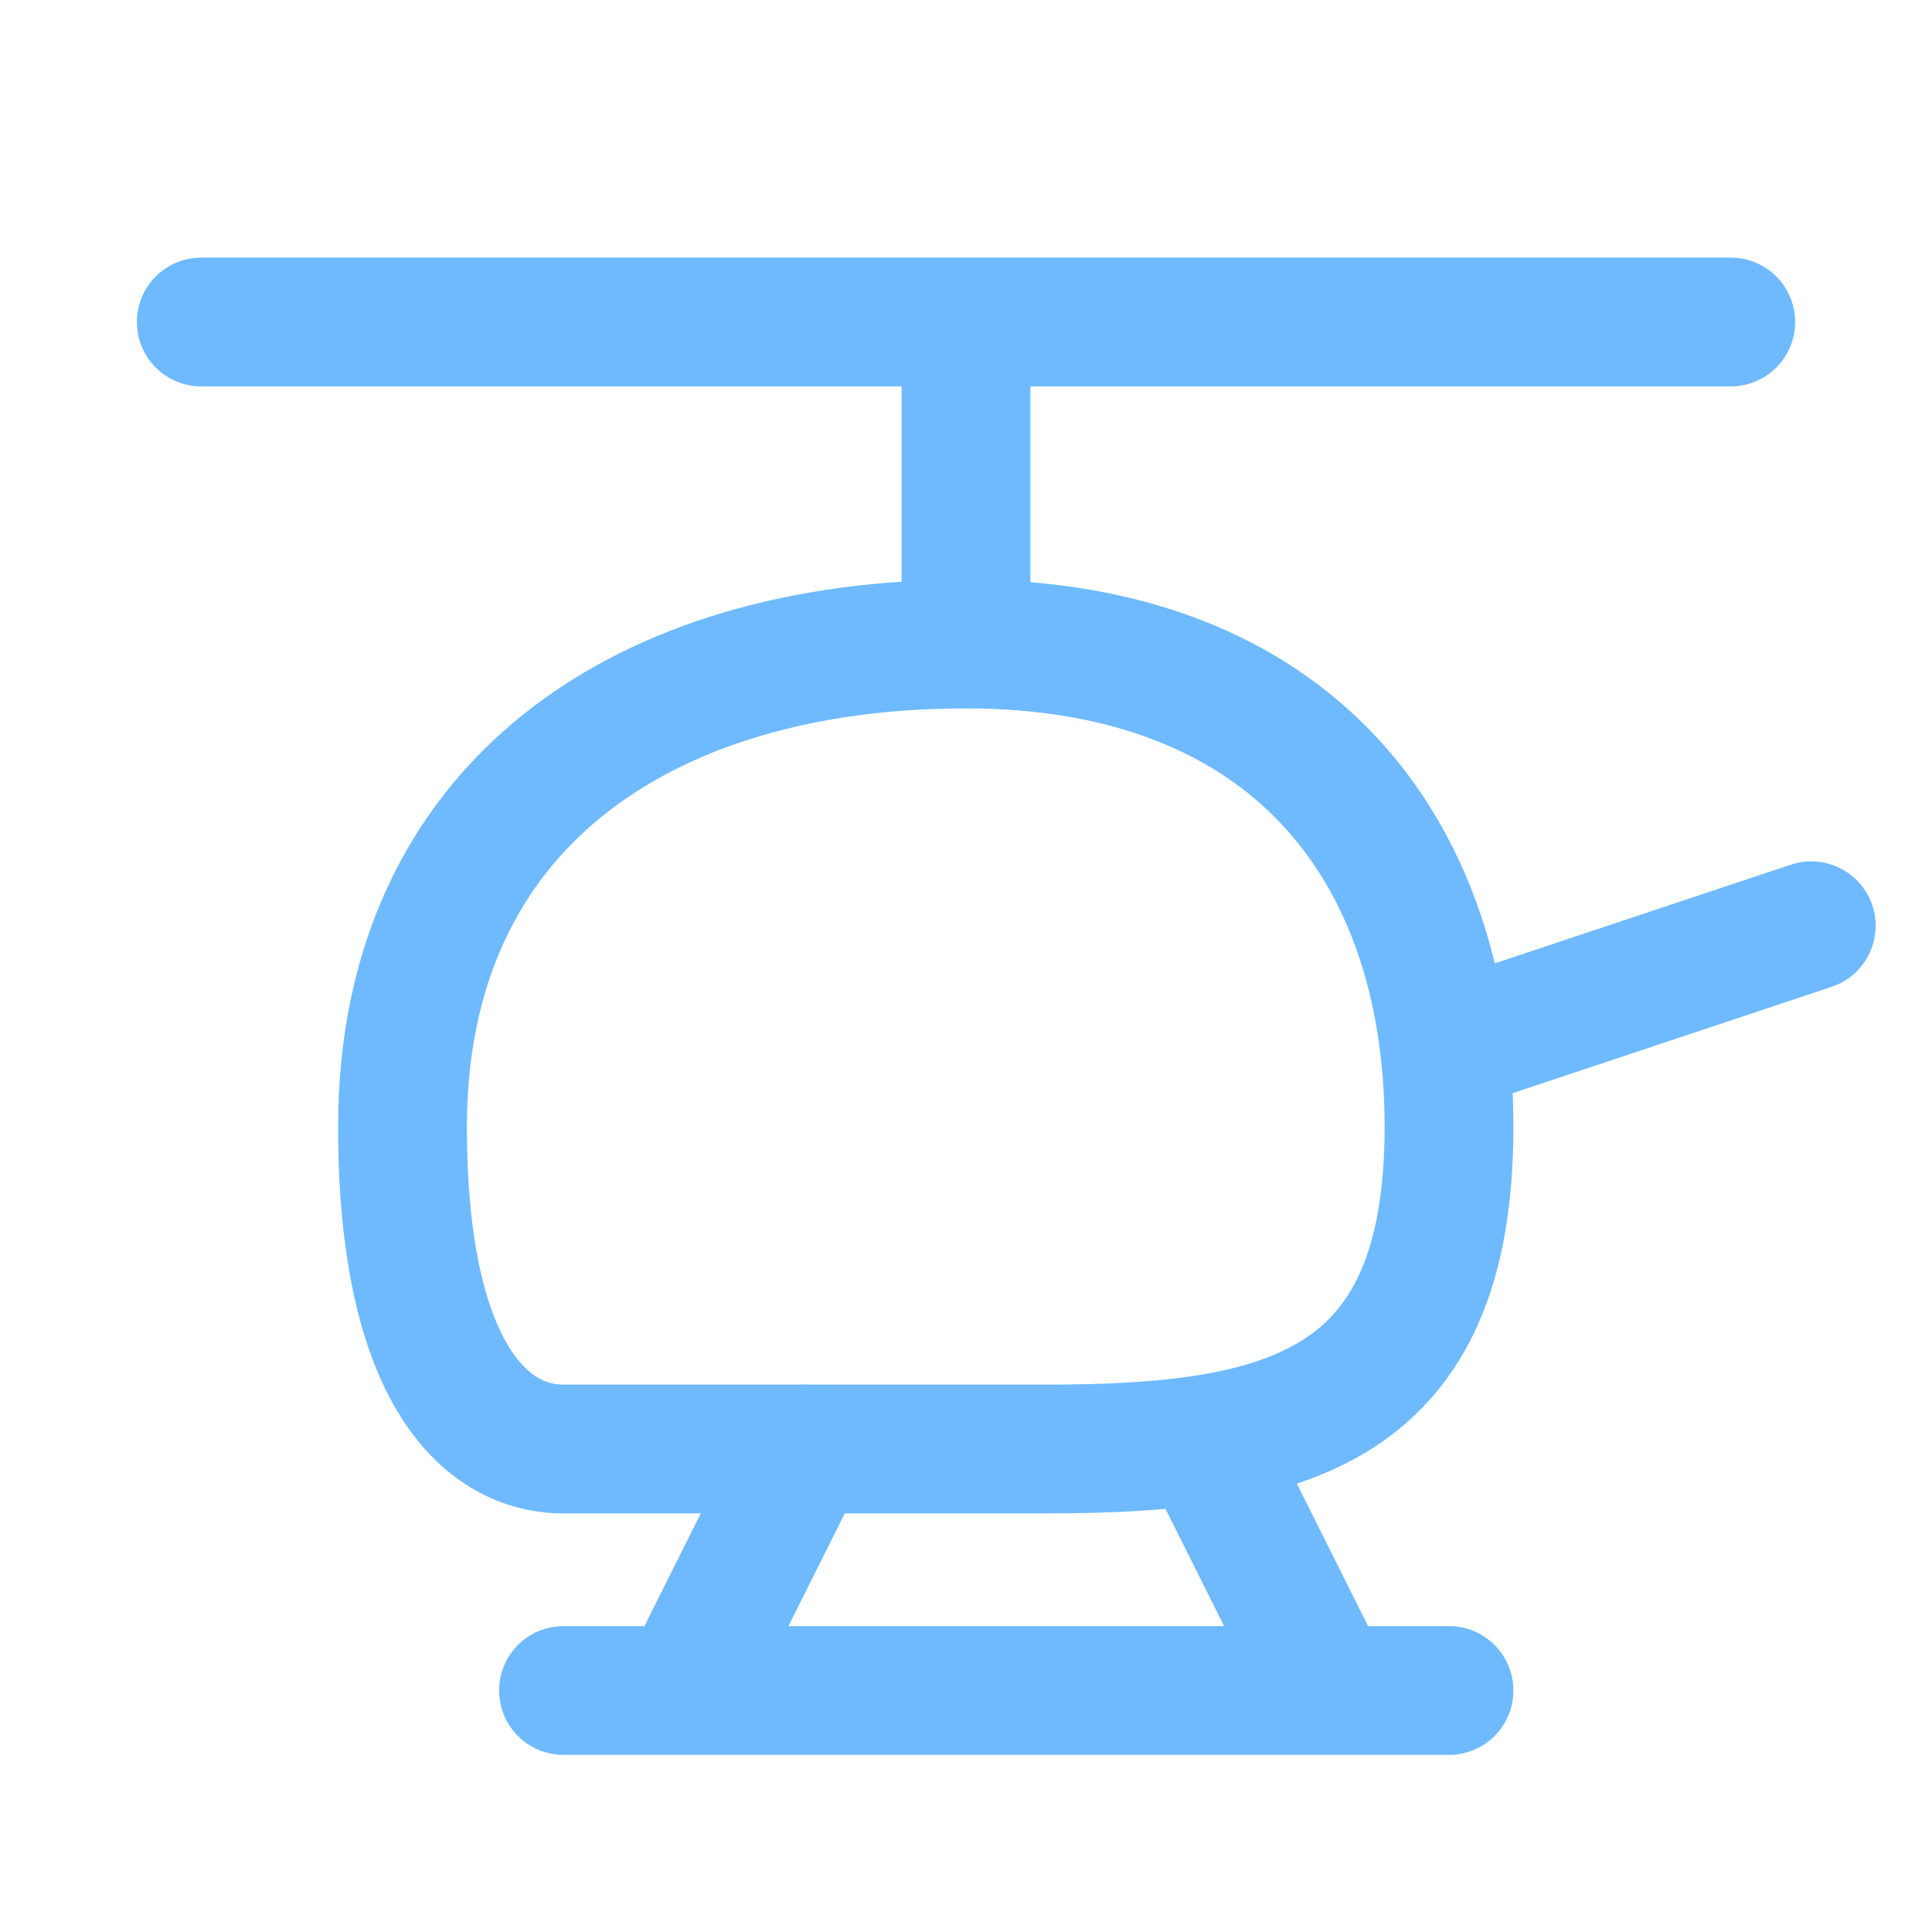
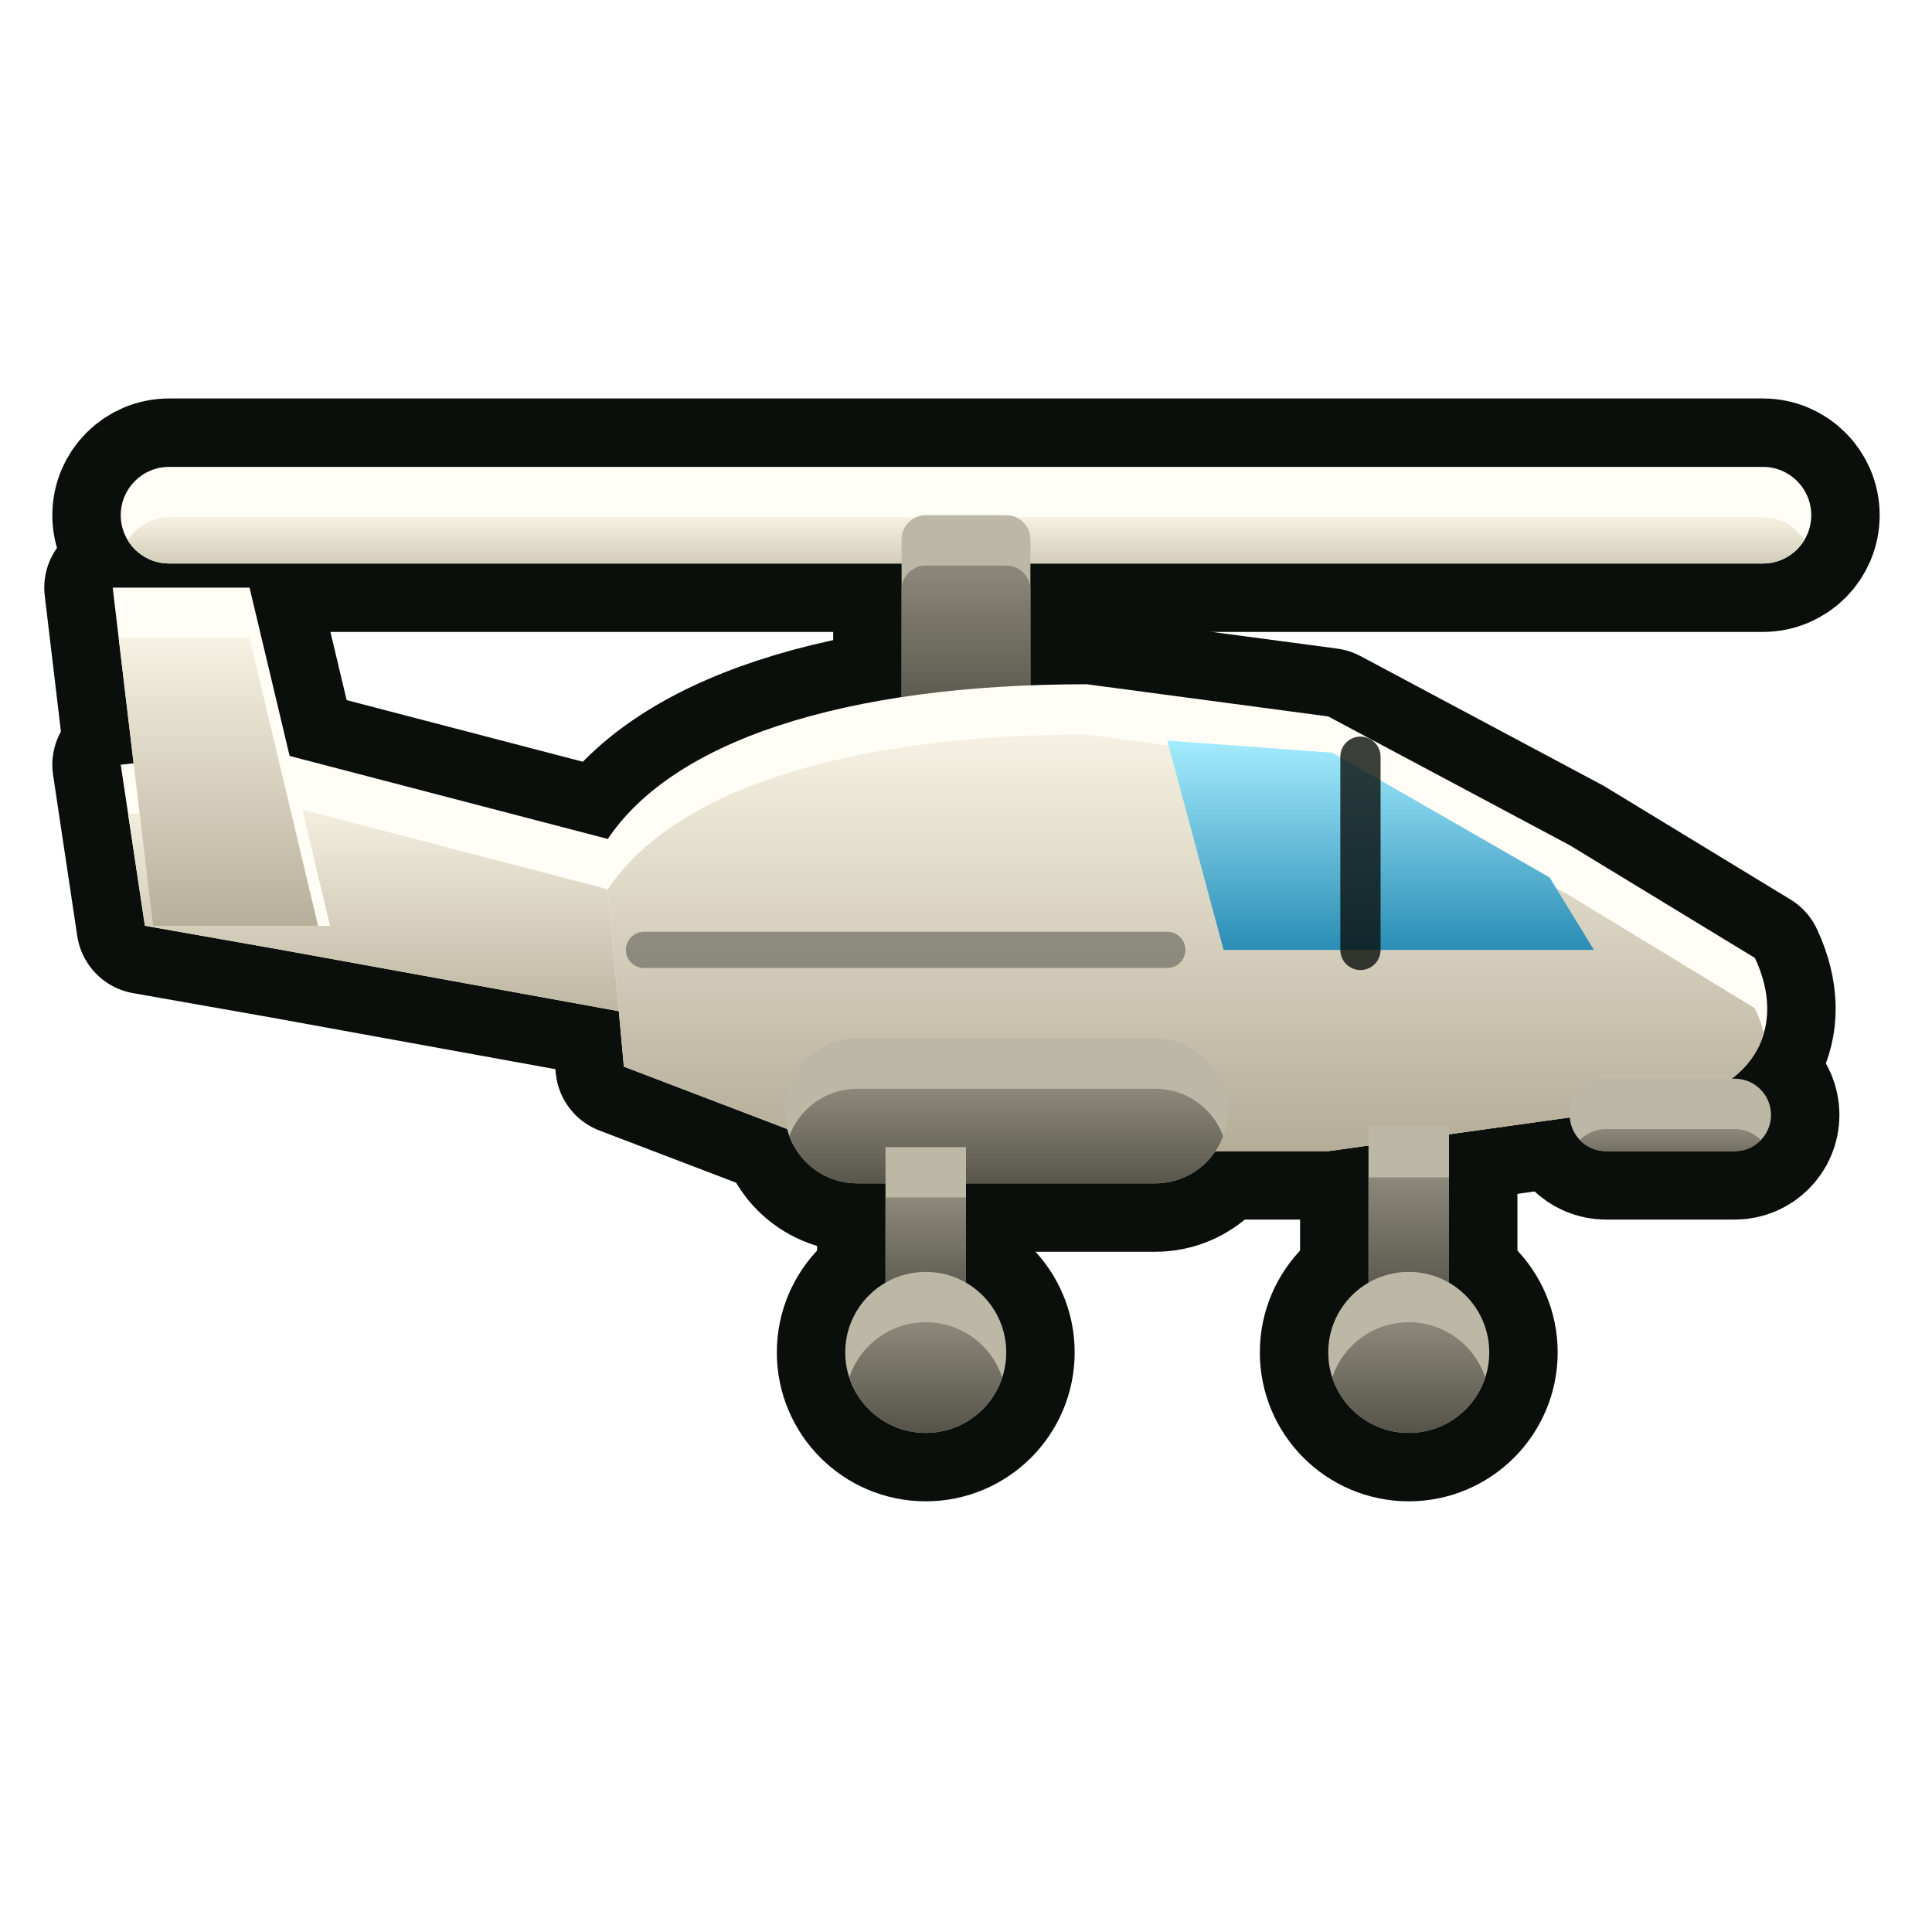
- <svg xmlns="http://www.w3.org/2000/svg" viewBox="0 0 48 48" fill="none" stroke="#6fbaff" stroke-width="3.2" stroke-linecap="round" stroke-linejoin="round">
-   <path d="M5 8h38M24 8v8" />
-   <path d="M10 28c0-8 6-12 14-12s12 5 12 12-4 8-10 8H14c-2 0-4-2-4-8z" />
-   <path d="M36 26l9-3M20 36l-3 6M30 36l3 6M14 42h22" />
+ <svg xmlns="http://www.w3.org/2000/svg" viewBox="0 0 48 48" width="48" height="48">
+   <defs>
+     <linearGradient id="heli-m" x1="0" y1="0" x2="0" y2="1">
+       <stop offset="0" stop-color="#f6f1e2" />
+       <stop offset="1" stop-color="#aca48e" />
+     </linearGradient>
+     <linearGradient id="heli-s" x1="0" y1="0" x2="0" y2="1">
+       <stop offset="0" stop-color="#8c887a" />
+       <stop offset="1" stop-color="#3d3b33" />
+     </linearGradient>
+     <linearGradient id="heli-c" x1="0" y1="0" x2="0" y2="1">
+       <stop offset="0" stop-color="#a4ecff" />
+       <stop offset="1" stop-color="#2a8db4" />
+     </linearGradient>
+     <clipPath id="heli-c0">
+       <path d="M4.2 11.6H43.8A1.2 1.2 0 0 1 45 12.8V12.8A1.2 1.2 0 0 1 43.8 14H4.2A1.2 1.2 0 0 1 3 12.8V12.8A1.2 1.2 0 0 1 4.2 11.6Z" clip-rule="evenodd" />
+     </clipPath>
+     <clipPath id="heli-c1">
+       <path d="M23 12.8H25A0.6 0.6 0 0 1 25.6 13.4V17.8A0.6 0.6 0 0 1 25 18.4H23A0.6 0.6 0 0 1 22.4 17.8V13.4A0.6 0.6 0 0 1 23 12.8Z" clip-rule="evenodd" />
+     </clipPath>
+     <clipPath id="heli-c2">
+       <path d="M3 19L6.5 18.6L18 21.6V25.6L7 23.6L3.6 23Z" clip-rule="evenodd" />
+     </clipPath>
+     <clipPath id="heli-c3">
+       <path d="M2.8 14.6H6.2L8.2 23H3.8Z" clip-rule="evenodd" />
+     </clipPath>
+     <clipPath id="heli-c4">
+       <path d="M15 21C16.6 18.4 21 17 27 17L33 17.8L39 21L43.6 23.8C44.4 25.5 43.6 27 41.6 27.4L33 28.6H21L15.5 26.5Z" clip-rule="evenodd" />
+     </clipPath>
+     <clipPath id="heli-c5">
+       <path d="M21.3 25.8H28.7A1.8 1.8 0 0 1 30.5 27.6V27.6A1.8 1.8 0 0 1 28.7 29.4H21.3A1.8 1.8 0 0 1 19.5 27.6V27.6A1.8 1.8 0 0 1 21.3 25.8Z" clip-rule="evenodd" />
+     </clipPath>
+     <clipPath id="heli-c6">
+       <path d="M22 28.5H24V32.5H22Z" clip-rule="evenodd" />
+     </clipPath>
+     <clipPath id="heli-c7">
+       <path d="M34 28H36V32.5H34Z" clip-rule="evenodd" />
+     </clipPath>
+     <clipPath id="heli-c8">
+       <path d="M21 33.6A2 2 0 1 0 25 33.6A2 2 0 1 0 21 33.6Z" clip-rule="evenodd" />
+     </clipPath>
+     <clipPath id="heli-c9">
+       <path d="M33 33.6A2 2 0 1 0 37 33.6A2 2 0 1 0 33 33.6Z" clip-rule="evenodd" />
+     </clipPath>
+     <clipPath id="heli-c10">
+       <path d="M39.9 26.8H43.1A0.9 0.9 0 0 1 44 27.7V27.7A0.9 0.9 0 0 1 43.1 28.6H39.9A0.9 0.9 0 0 1 39 27.7V27.7A0.9 0.9 0 0 1 39.9 26.8Z" clip-rule="evenodd" />
+     </clipPath>
+   </defs>
+   <g fill="#0b0f0c" stroke="#0b0f0c" stroke-width="3.4" stroke-linejoin="round" stroke-linecap="round">
+     <path d="M4.2 11.6H43.8A1.2 1.2 0 0 1 45 12.8V12.8A1.2 1.2 0 0 1 43.8 14H4.2A1.2 1.2 0 0 1 3 12.8V12.8A1.2 1.2 0 0 1 4.2 11.6Z" fill-rule="evenodd" />
+     <path d="M23 12.8H25A0.6 0.6 0 0 1 25.6 13.4V17.8A0.6 0.6 0 0 1 25 18.4H23A0.6 0.6 0 0 1 22.4 17.8V13.4A0.6 0.6 0 0 1 23 12.8Z" fill-rule="evenodd" />
+     <path d="M3 19L6.5 18.6L18 21.6V25.6L7 23.6L3.6 23Z" fill-rule="evenodd" />
+     <path d="M2.8 14.6H6.2L8.2 23H3.8Z" fill-rule="evenodd" />
+     <path d="M15 21C16.6 18.4 21 17 27 17L33 17.8L39 21L43.6 23.8C44.4 25.5 43.6 27 41.6 27.4L33 28.6H21L15.5 26.5Z" fill-rule="evenodd" />
+     <path d="M29 18.4L33.1 18.7L38.5 21.8L39.6 23.6H30.4Z" fill-rule="evenodd" />
+     <path d="M21.3 25.8H28.7A1.8 1.8 0 0 1 30.5 27.6V27.6A1.8 1.8 0 0 1 28.7 29.4H21.3A1.8 1.8 0 0 1 19.5 27.6V27.6A1.8 1.8 0 0 1 21.3 25.8Z" fill-rule="evenodd" />
+     <path d="M22 28.5H24V32.5H22Z" fill-rule="evenodd" />
+     <path d="M34 28H36V32.5H34Z" fill-rule="evenodd" />
+     <path d="M21 33.6A2 2 0 1 0 25 33.6A2 2 0 1 0 21 33.6Z" fill-rule="evenodd" />
+     <path d="M33 33.6A2 2 0 1 0 37 33.6A2 2 0 1 0 33 33.6Z" fill-rule="evenodd" />
+     <path d="M39.9 26.8H43.1A0.9 0.9 0 0 1 44 27.7V27.7A0.9 0.9 0 0 1 43.1 28.6H39.9A0.9 0.9 0 0 1 39 27.7V27.7A0.9 0.9 0 0 1 39.9 26.8Z" fill-rule="evenodd" />
+   </g>
+   <path d="M4.2 11.6H43.8A1.2 1.2 0 0 1 45 12.8V12.8A1.2 1.2 0 0 1 43.8 14H4.2A1.2 1.2 0 0 1 3 12.8V12.8A1.2 1.2 0 0 1 4.2 11.6Z" fill-rule="evenodd" fill="#fffdf5" />
+   <g clip-path="url(#heli-c0)">
+     <path d="M4.2 11.6H43.8A1.2 1.2 0 0 1 45 12.8V12.8A1.2 1.2 0 0 1 43.8 14H4.2A1.2 1.2 0 0 1 3 12.8V12.8A1.2 1.2 0 0 1 4.2 11.6Z" fill-rule="evenodd" transform="translate(0 1.25)" fill="url(#heli-m)" />
+   </g>
+   <path d="M23 12.8H25A0.6 0.6 0 0 1 25.6 13.4V17.8A0.6 0.6 0 0 1 25 18.4H23A0.6 0.6 0 0 1 22.4 17.8V13.4A0.6 0.6 0 0 1 23 12.8Z" fill-rule="evenodd" fill="#bdb8a6" />
+   <g clip-path="url(#heli-c1)">
+     <path d="M23 12.8H25A0.6 0.6 0 0 1 25.6 13.4V17.8A0.6 0.6 0 0 1 25 18.4H23A0.6 0.6 0 0 1 22.4 17.8V13.4A0.6 0.6 0 0 1 23 12.8Z" fill-rule="evenodd" transform="translate(0 1.25)" fill="url(#heli-s)" />
+   </g>
+   <path d="M3 19L6.5 18.6L18 21.6V25.6L7 23.6L3.6 23Z" fill-rule="evenodd" fill="#fffdf5" />
+   <g clip-path="url(#heli-c2)">
+     <path d="M3 19L6.5 18.6L18 21.6V25.6L7 23.6L3.6 23Z" fill-rule="evenodd" transform="translate(0 1.25)" fill="url(#heli-m)" />
+   </g>
+   <path d="M2.8 14.6H6.2L8.2 23H3.8Z" fill-rule="evenodd" fill="#fffdf5" />
+   <g clip-path="url(#heli-c3)">
+     <path d="M2.8 14.6H6.2L8.2 23H3.8Z" fill-rule="evenodd" transform="translate(0 1.25)" fill="url(#heli-m)" />
+   </g>
+   <path d="M15 21C16.6 18.4 21 17 27 17L33 17.8L39 21L43.6 23.8C44.4 25.5 43.6 27 41.6 27.4L33 28.6H21L15.5 26.5Z" fill-rule="evenodd" fill="#fffdf5" />
+   <g clip-path="url(#heli-c4)">
+     <path d="M15 21C16.6 18.4 21 17 27 17L33 17.8L39 21L43.6 23.8C44.4 25.5 43.6 27 41.6 27.4L33 28.6H21L15.5 26.5Z" fill-rule="evenodd" transform="translate(0 1.25)" fill="url(#heli-m)" />
+   </g>
+   <path d="M29 18.4L33.1 18.7L38.5 21.8L39.6 23.6H30.4Z" fill-rule="evenodd" fill="url(#heli-c)" />
+   <path d="M21.3 25.8H28.7A1.8 1.8 0 0 1 30.5 27.6V27.6A1.8 1.8 0 0 1 28.7 29.4H21.3A1.8 1.8 0 0 1 19.5 27.6V27.6A1.8 1.8 0 0 1 21.3 25.8Z" fill-rule="evenodd" fill="#bdb8a6" />
+   <g clip-path="url(#heli-c5)">
+     <path d="M21.3 25.8H28.7A1.8 1.8 0 0 1 30.5 27.6V27.6A1.8 1.8 0 0 1 28.7 29.4H21.3A1.8 1.8 0 0 1 19.5 27.6V27.6A1.8 1.8 0 0 1 21.3 25.8Z" fill-rule="evenodd" transform="translate(0 1.25)" fill="url(#heli-s)" />
+   </g>
+   <path d="M22 28.5H24V32.5H22Z" fill-rule="evenodd" fill="#bdb8a6" />
+   <g clip-path="url(#heli-c6)">
+     <path d="M22 28.5H24V32.5H22Z" fill-rule="evenodd" transform="translate(0 1.25)" fill="url(#heli-s)" />
+   </g>
+   <path d="M34 28H36V32.5H34Z" fill-rule="evenodd" fill="#bdb8a6" />
+   <g clip-path="url(#heli-c7)">
+     <path d="M34 28H36V32.5H34Z" fill-rule="evenodd" transform="translate(0 1.25)" fill="url(#heli-s)" />
+   </g>
+   <path d="M21 33.6A2 2 0 1 0 25 33.6A2 2 0 1 0 21 33.6Z" fill-rule="evenodd" fill="#bdb8a6" />
+   <g clip-path="url(#heli-c8)">
+     <path d="M21 33.6A2 2 0 1 0 25 33.6A2 2 0 1 0 21 33.6Z" fill-rule="evenodd" transform="translate(0 1.25)" fill="url(#heli-s)" />
+   </g>
+   <path d="M33 33.6A2 2 0 1 0 37 33.6A2 2 0 1 0 33 33.6Z" fill-rule="evenodd" fill="#bdb8a6" />
+   <g clip-path="url(#heli-c9)">
+     <path d="M33 33.6A2 2 0 1 0 37 33.6A2 2 0 1 0 33 33.6Z" fill-rule="evenodd" transform="translate(0 1.25)" fill="url(#heli-s)" />
+   </g>
+   <path d="M39.9 26.8H43.1A0.9 0.9 0 0 1 44 27.7V27.7A0.9 0.9 0 0 1 43.1 28.6H39.9A0.9 0.9 0 0 1 39 27.7V27.7A0.9 0.9 0 0 1 39.9 26.8Z" fill-rule="evenodd" fill="#bdb8a6" />
+   <g clip-path="url(#heli-c10)">
+     <path d="M39.9 26.8H43.1A0.9 0.9 0 0 1 44 27.7V27.7A0.9 0.9 0 0 1 43.1 28.6H39.9A0.9 0.9 0 0 1 39 27.7V27.7A0.9 0.9 0 0 1 39.9 26.8Z" fill-rule="evenodd" transform="translate(0 1.25)" fill="url(#heli-s)" />
+   </g>
+   <path d="M33.8 18.8V23.6" fill="none" stroke="#0b0f0c" stroke-width="1" stroke-opacity="0.8" stroke-linecap="round" stroke-linejoin="round" />
+   <path d="M16 23.6H29" fill="none" stroke="#0b0f0c" stroke-width="0.9" stroke-opacity="0.35" stroke-linecap="round" stroke-linejoin="round" />
</svg>
